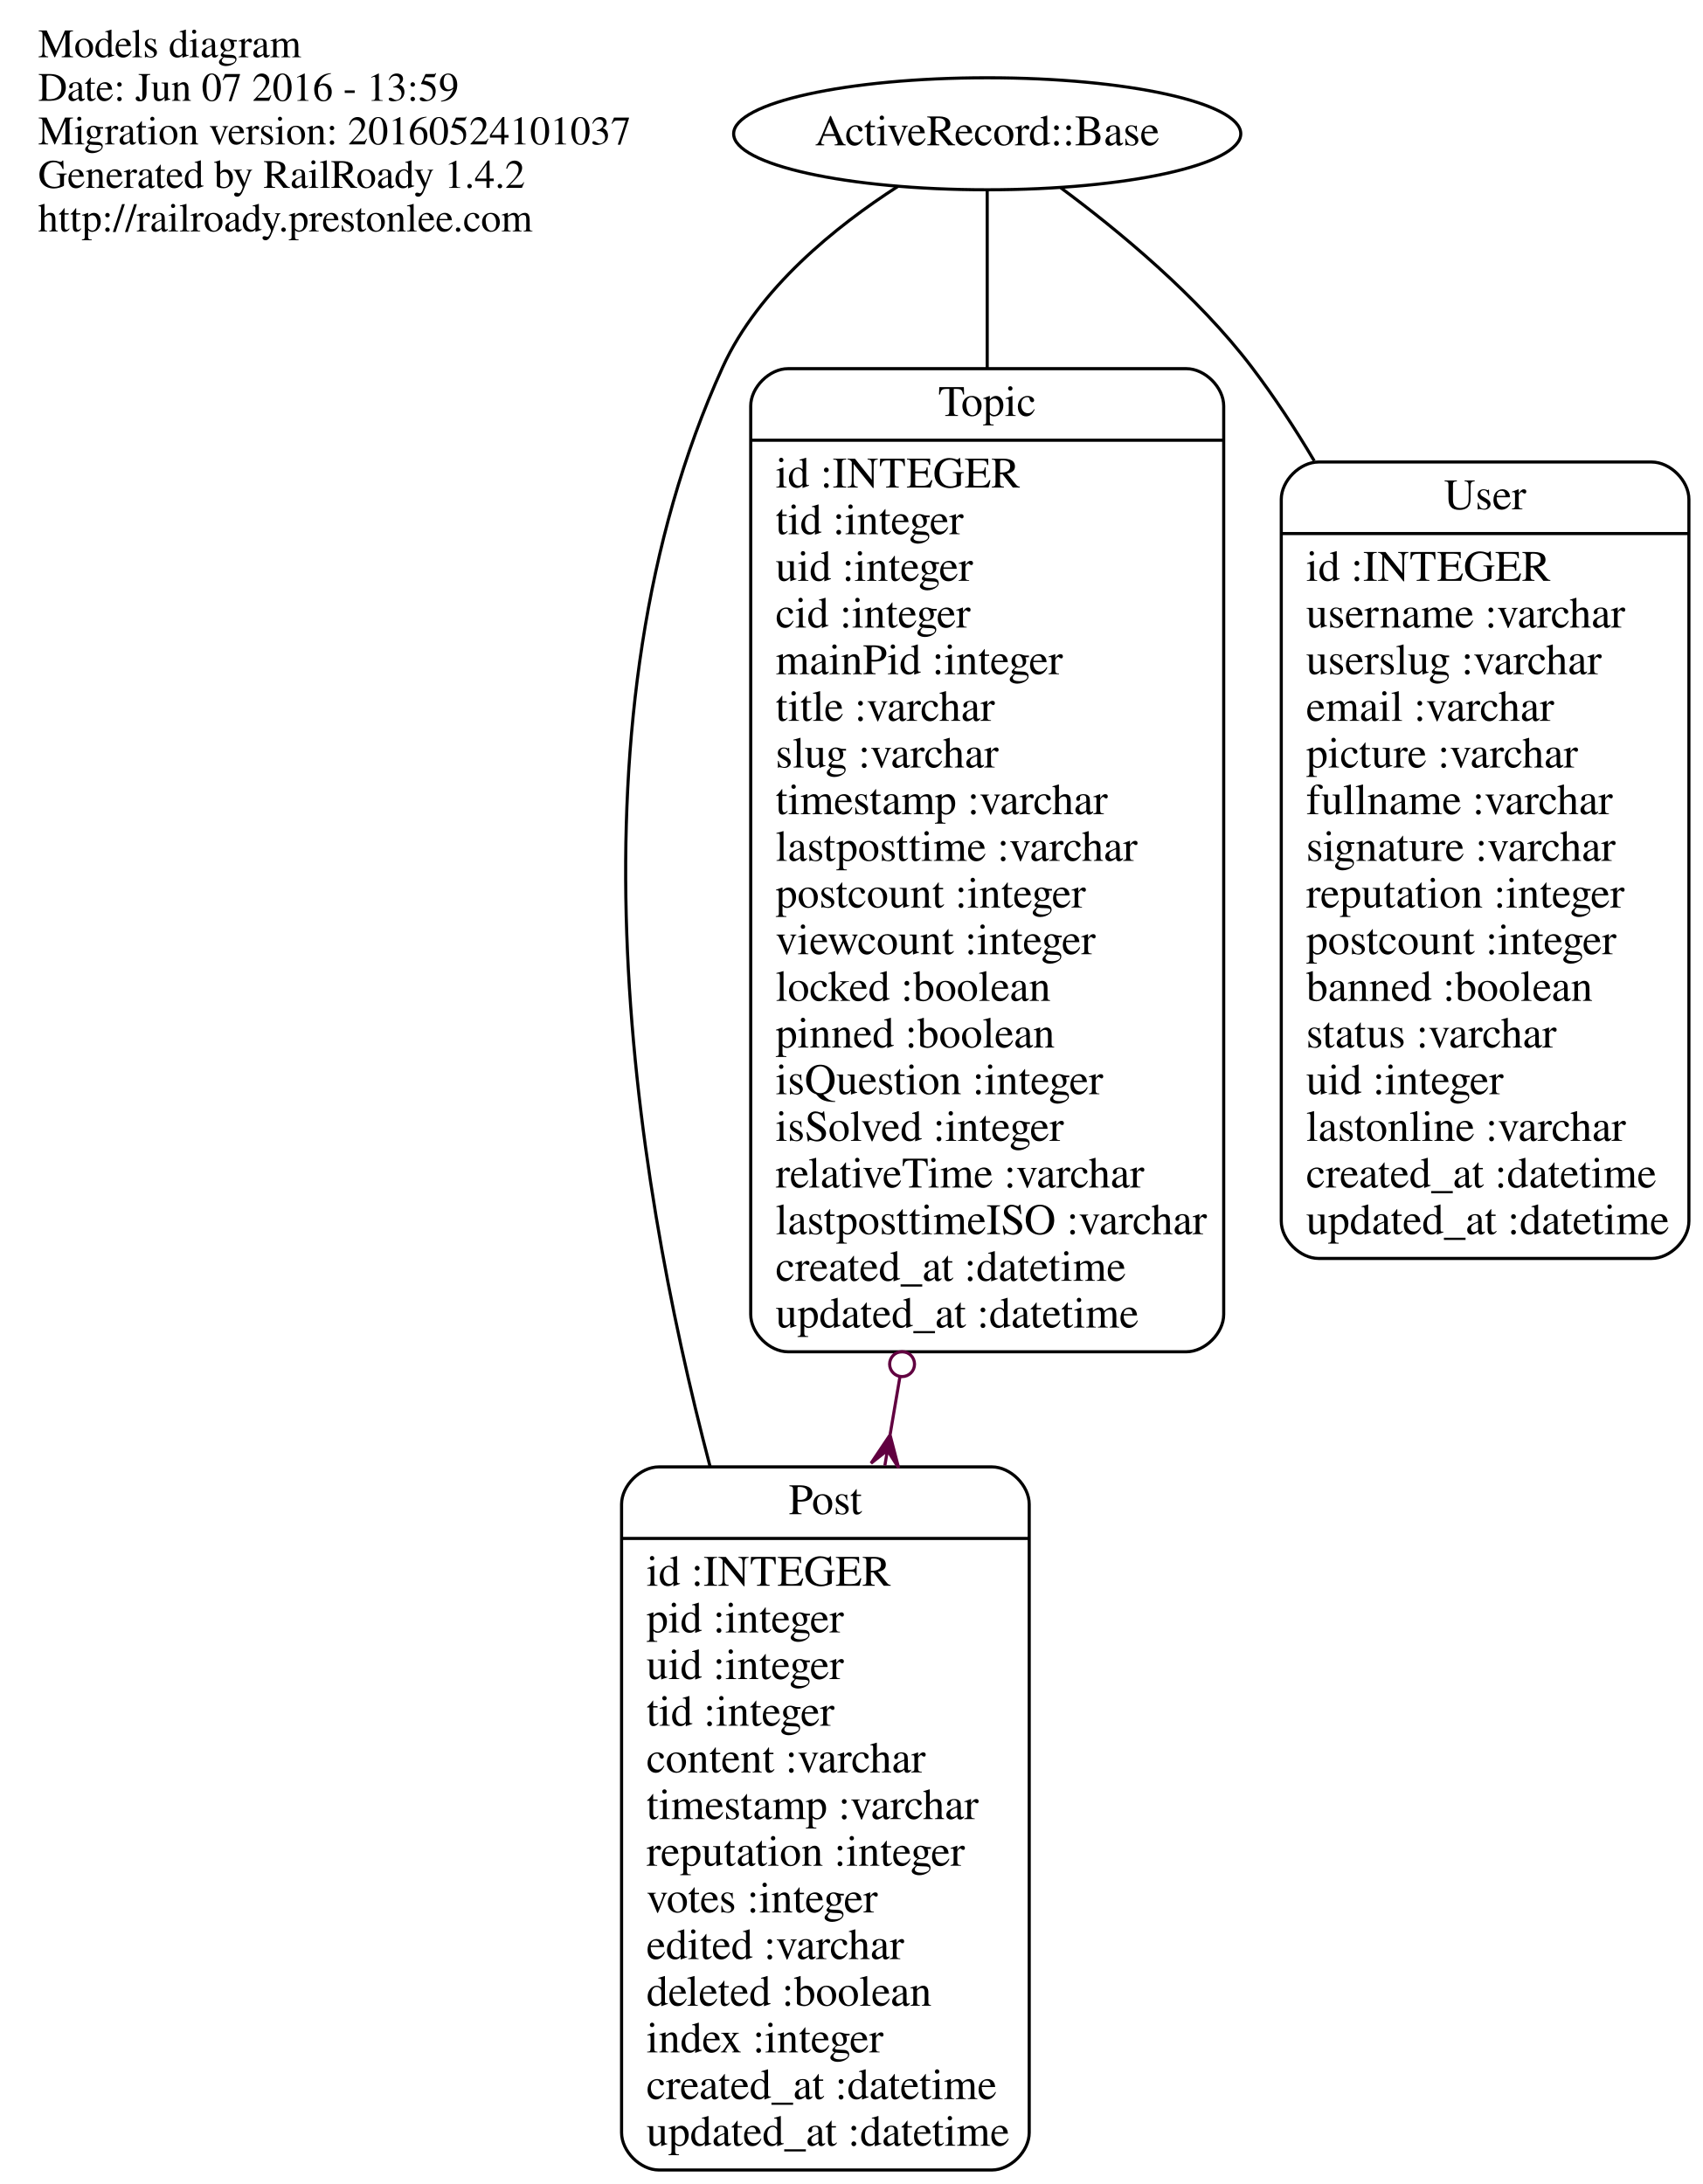
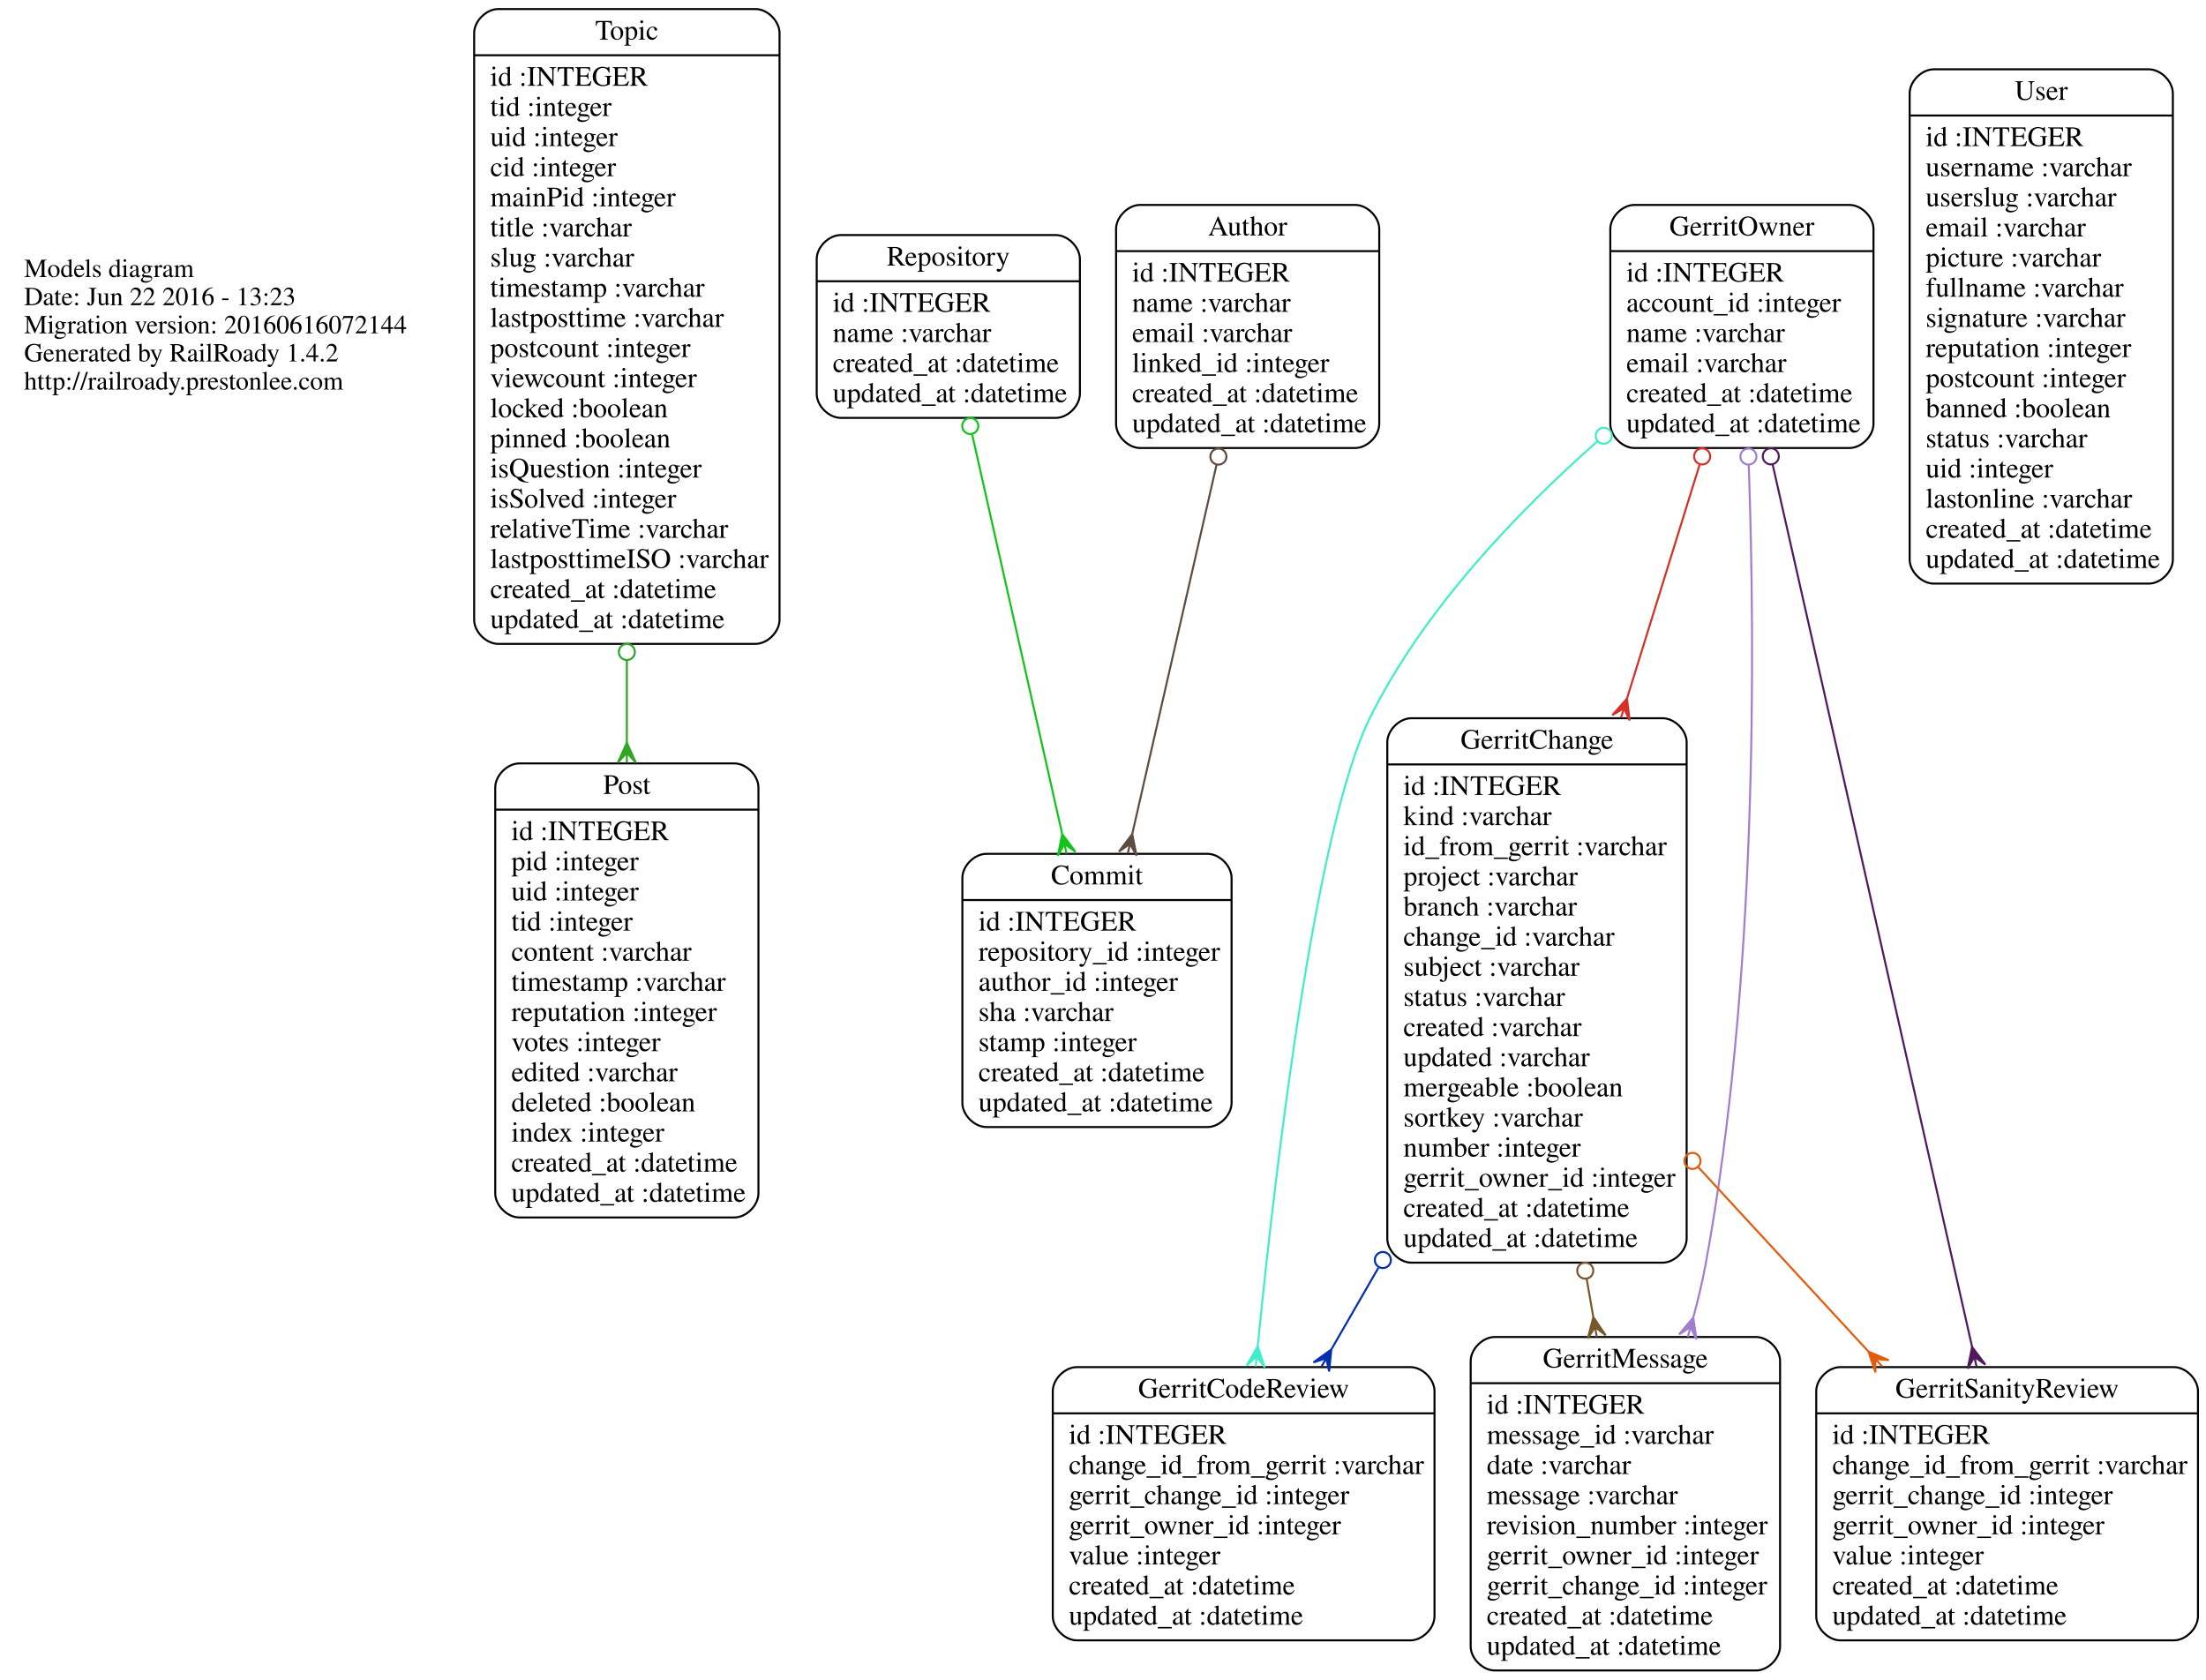
- <svg xmlns="http://www.w3.org/2000/svg" width="547pt" height="702pt" viewBox="0.00 0.00 546.50 702.00">
-   <g id="graph0" class="graph" transform="scale(1 1) rotate(0) translate(4 698)">
-     <polygon fill="none" stroke="none" points="-4,4 -4,-698 542.5,-698 542.5,4 -4,4" />
+ <svg xmlns="http://www.w3.org/2000/svg" width="1098pt" height="836pt" viewBox="0.00 0.00 1098.00 836.00">
+   <g id="graph0" class="graph" transform="scale(1 1) rotate(0) translate(4 832)">
+     <polygon fill="none" stroke="none" points="-4,4 -4,-832 1094,-832 1094,4 -4,4" />
    <g id="node1" class="node">
-       <text text-anchor="start" x="8" y="-679.6" font-family="Times,serif" font-size="13.00">Models diagram</text>
-       <text text-anchor="start" x="8" y="-665.6" font-family="Times,serif" font-size="13.00">Date: Jun 07 2016 - 13:59</text>
-       <text text-anchor="start" x="8" y="-651.6" font-family="Times,serif" font-size="13.00">Migration version: 20160524101037</text>
-       <text text-anchor="start" x="8" y="-637.6" font-family="Times,serif" font-size="13.00">Generated by RailRoady 1.4.2</text>
-       <text text-anchor="start" x="8" y="-623.6" font-family="Times,serif" font-size="13.00">http://railroady.prestonlee.com</text>
+       <text text-anchor="start" x="8" y="-694.1" font-family="Times,serif" font-size="13.00">Models diagram</text>
+       <text text-anchor="start" x="8" y="-680.1" font-family="Times,serif" font-size="13.00">Date: Jun 22 2016 - 13:23</text>
+       <text text-anchor="start" x="8" y="-666.1" font-family="Times,serif" font-size="13.00">Migration version: 20160616072144</text>
+       <text text-anchor="start" x="8" y="-652.1" font-family="Times,serif" font-size="13.00">Generated by RailRoady 1.4.2</text>
+       <text text-anchor="start" x="8" y="-638.1" font-family="Times,serif" font-size="13.00">http://railroady.prestonlee.com</text>
    </g>
    <g id="node2" class="node">
-       <path fill="none" stroke="black" d="M207.5,-0.5C207.5,-0.5 314.5,-0.5 314.5,-0.5 320.5,-0.5 326.5,-6.5 326.5,-12.5 326.5,-12.5 326.5,-214.5 326.5,-214.5 326.5,-220.5 320.5,-226.5 314.5,-226.5 314.5,-226.5 207.5,-226.5 207.5,-226.5 201.5,-226.5 195.5,-220.5 195.5,-214.5 195.5,-214.5 195.5,-12.5 195.5,-12.5 195.5,-6.5 201.5,-0.5 207.5,-0.5" />
-       <text text-anchor="middle" x="261" y="-211.3" font-family="Times,serif" font-size="14.00">Post</text>
-       <polyline fill="none" stroke="black" points="195.5,-203.5 326.5,-203.5 " />
-       <text text-anchor="start" x="203.5" y="-188.3" font-family="Times,serif" font-size="14.00">id :INTEGER</text>
-       <text text-anchor="start" x="203.5" y="-173.3" font-family="Times,serif" font-size="14.00">pid :integer</text>
-       <text text-anchor="start" x="203.5" y="-158.3" font-family="Times,serif" font-size="14.00">uid :integer</text>
-       <text text-anchor="start" x="203.5" y="-143.3" font-family="Times,serif" font-size="14.00">tid :integer</text>
-       <text text-anchor="start" x="203.5" y="-128.3" font-family="Times,serif" font-size="14.00">content :varchar</text>
-       <text text-anchor="start" x="203.5" y="-113.3" font-family="Times,serif" font-size="14.00">timestamp :varchar</text>
-       <text text-anchor="start" x="203.5" y="-98.3" font-family="Times,serif" font-size="14.00">reputation :integer</text>
-       <text text-anchor="start" x="203.5" y="-83.3" font-family="Times,serif" font-size="14.00">votes :integer</text>
-       <text text-anchor="start" x="203.5" y="-68.3" font-family="Times,serif" font-size="14.00">edited :varchar</text>
-       <text text-anchor="start" x="203.5" y="-53.3" font-family="Times,serif" font-size="14.00">deleted :boolean</text>
-       <text text-anchor="start" x="203.5" y="-38.3" font-family="Times,serif" font-size="14.00">index :integer</text>
-       <text text-anchor="start" x="203.5" y="-23.3" font-family="Times,serif" font-size="14.00">created_at :datetime</text>
-       <text text-anchor="start" x="203.5" y="-8.3" font-family="Times,serif" font-size="14.00">updated_at :datetime</text>
+       <path fill="none" stroke="black" d="M254.5,-226C254.5,-226 361.5,-226 361.5,-226 367.5,-226 373.5,-232 373.5,-238 373.5,-238 373.5,-440 373.5,-440 373.5,-446 367.5,-452 361.5,-452 361.5,-452 254.5,-452 254.5,-452 248.5,-452 242.5,-446 242.5,-440 242.5,-440 242.5,-238 242.5,-238 242.5,-232 248.5,-226 254.5,-226" />
+       <text text-anchor="middle" x="308" y="-436.8" font-family="Times,serif" font-size="14.00">Post</text>
+       <polyline fill="none" stroke="black" points="242.5,-429 373.5,-429 " />
+       <text text-anchor="start" x="250.5" y="-413.8" font-family="Times,serif" font-size="14.00">id :INTEGER</text>
+       <text text-anchor="start" x="250.5" y="-398.8" font-family="Times,serif" font-size="14.00">pid :integer</text>
+       <text text-anchor="start" x="250.5" y="-383.8" font-family="Times,serif" font-size="14.00">uid :integer</text>
+       <text text-anchor="start" x="250.5" y="-368.8" font-family="Times,serif" font-size="14.00">tid :integer</text>
+       <text text-anchor="start" x="250.5" y="-353.8" font-family="Times,serif" font-size="14.00">content :varchar</text>
+       <text text-anchor="start" x="250.5" y="-338.8" font-family="Times,serif" font-size="14.00">timestamp :varchar</text>
+       <text text-anchor="start" x="250.5" y="-323.8" font-family="Times,serif" font-size="14.00">reputation :integer</text>
+       <text text-anchor="start" x="250.5" y="-308.8" font-family="Times,serif" font-size="14.00">votes :integer</text>
+       <text text-anchor="start" x="250.5" y="-293.8" font-family="Times,serif" font-size="14.00">edited :varchar</text>
+       <text text-anchor="start" x="250.5" y="-278.8" font-family="Times,serif" font-size="14.00">deleted :boolean</text>
+       <text text-anchor="start" x="250.5" y="-263.8" font-family="Times,serif" font-size="14.00">index :integer</text>
+       <text text-anchor="start" x="250.5" y="-248.8" font-family="Times,serif" font-size="14.00">created_at :datetime</text>
+       <text text-anchor="start" x="250.5" y="-233.8" font-family="Times,serif" font-size="14.00">updated_at :datetime</text>
    </g>
    <g id="node3" class="node">
-       <path fill="none" stroke="black" d="M249,-263.5C249,-263.5 377,-263.5 377,-263.5 383,-263.5 389,-269.5 389,-275.5 389,-275.5 389,-567.5 389,-567.5 389,-573.5 383,-579.5 377,-579.5 377,-579.5 249,-579.5 249,-579.5 243,-579.5 237,-573.5 237,-567.5 237,-567.5 237,-275.5 237,-275.5 237,-269.5 243,-263.5 249,-263.5" />
-       <text text-anchor="middle" x="313" y="-564.3" font-family="Times,serif" font-size="14.00">Topic</text>
-       <polyline fill="none" stroke="black" points="237,-556.5 389,-556.5 " />
-       <text text-anchor="start" x="245" y="-541.3" font-family="Times,serif" font-size="14.00">id :INTEGER</text>
-       <text text-anchor="start" x="245" y="-526.3" font-family="Times,serif" font-size="14.00">tid :integer</text>
-       <text text-anchor="start" x="245" y="-511.3" font-family="Times,serif" font-size="14.00">uid :integer</text>
-       <text text-anchor="start" x="245" y="-496.3" font-family="Times,serif" font-size="14.00">cid :integer</text>
-       <text text-anchor="start" x="245" y="-481.3" font-family="Times,serif" font-size="14.00">mainPid :integer</text>
-       <text text-anchor="start" x="245" y="-466.3" font-family="Times,serif" font-size="14.00">title :varchar</text>
-       <text text-anchor="start" x="245" y="-451.3" font-family="Times,serif" font-size="14.00">slug :varchar</text>
-       <text text-anchor="start" x="245" y="-436.3" font-family="Times,serif" font-size="14.00">timestamp :varchar</text>
-       <text text-anchor="start" x="245" y="-421.3" font-family="Times,serif" font-size="14.00">lastposttime :varchar</text>
-       <text text-anchor="start" x="245" y="-406.3" font-family="Times,serif" font-size="14.00">postcount :integer</text>
-       <text text-anchor="start" x="245" y="-391.3" font-family="Times,serif" font-size="14.00">viewcount :integer</text>
-       <text text-anchor="start" x="245" y="-376.3" font-family="Times,serif" font-size="14.00">locked :boolean</text>
-       <text text-anchor="start" x="245" y="-361.3" font-family="Times,serif" font-size="14.00">pinned :boolean</text>
-       <text text-anchor="start" x="245" y="-346.3" font-family="Times,serif" font-size="14.00">isQuestion :integer</text>
-       <text text-anchor="start" x="245" y="-331.3" font-family="Times,serif" font-size="14.00">isSolved :integer</text>
-       <text text-anchor="start" x="245" y="-316.3" font-family="Times,serif" font-size="14.00">relativeTime :varchar</text>
-       <text text-anchor="start" x="245" y="-301.3" font-family="Times,serif" font-size="14.00">lastposttimeISO :varchar</text>
-       <text text-anchor="start" x="245" y="-286.3" font-family="Times,serif" font-size="14.00">created_at :datetime</text>
-       <text text-anchor="start" x="245" y="-271.3" font-family="Times,serif" font-size="14.00">updated_at :datetime</text>
+       <path fill="none" stroke="black" d="M414.5,-624C414.5,-624 521.5,-624 521.5,-624 527.5,-624 533.5,-630 533.5,-636 533.5,-636 533.5,-703 533.5,-703 533.5,-709 527.5,-715 521.5,-715 521.5,-715 414.5,-715 414.5,-715 408.5,-715 402.5,-709 402.5,-703 402.5,-703 402.5,-636 402.5,-636 402.5,-630 408.5,-624 414.5,-624" />
+       <text text-anchor="middle" x="468" y="-699.8" font-family="Times,serif" font-size="14.00">Repository</text>
+       <polyline fill="none" stroke="black" points="402.5,-692 533.5,-692 " />
+       <text text-anchor="start" x="410.5" y="-676.8" font-family="Times,serif" font-size="14.00">id :INTEGER</text>
+       <text text-anchor="start" x="410.5" y="-661.8" font-family="Times,serif" font-size="14.00">name :varchar</text>
+       <text text-anchor="start" x="410.5" y="-646.8" font-family="Times,serif" font-size="14.00">created_at :datetime</text>
+       <text text-anchor="start" x="410.5" y="-631.8" font-family="Times,serif" font-size="14.00">updated_at :datetime</text>
+     </g>
+     <g id="node6" class="node">
+       <path fill="none" stroke="black" d="M487,-271C487,-271 597,-271 597,-271 603,-271 609,-277 609,-283 609,-283 609,-395 609,-395 609,-401 603,-407 597,-407 597,-407 487,-407 487,-407 481,-407 475,-401 475,-395 475,-395 475,-283 475,-283 475,-277 481,-271 487,-271" />
+       <text text-anchor="middle" x="542" y="-391.8" font-family="Times,serif" font-size="14.00">Commit</text>
+       <polyline fill="none" stroke="black" points="475,-384 609,-384 " />
+       <text text-anchor="start" x="483" y="-368.8" font-family="Times,serif" font-size="14.00">id :INTEGER</text>
+       <text text-anchor="start" x="483" y="-353.8" font-family="Times,serif" font-size="14.00">repository_id :integer</text>
+       <text text-anchor="start" x="483" y="-338.8" font-family="Times,serif" font-size="14.00">author_id :integer</text>
+       <text text-anchor="start" x="483" y="-323.8" font-family="Times,serif" font-size="14.00">sha :varchar</text>
+       <text text-anchor="start" x="483" y="-308.8" font-family="Times,serif" font-size="14.00">stamp :integer</text>
+       <text text-anchor="start" x="483" y="-293.8" font-family="Times,serif" font-size="14.00">created_at :datetime</text>
+       <text text-anchor="start" x="483" y="-278.8" font-family="Times,serif" font-size="14.00">updated_at :datetime</text>
+     </g>
+     <g id="edge1" class="edge">
+       <path fill="none" stroke="#10c41a" d="M479.885,-615.74C491.986,-562.023 510.874,-478.174 524.647,-417.034" />
+       <ellipse fill="none" stroke="#10c41a" cx="478.936" cy="-619.953" rx="4" ry="4" />
+       <polygon fill="#10c41a" stroke="#10c41a" points="524.7,-416.799 531.287,-408.033 525.798,-411.921 526.897,-407.044 526.897,-407.044 526.897,-407.044 525.798,-411.921 522.507,-406.055 524.7,-416.799 524.7,-416.799" />
+     </g>
+     <g id="node4" class="node">
+       <path fill="none" stroke="black" d="M532,-15.5C532,-15.5 698,-15.5 698,-15.5 704,-15.5 710,-21.5 710,-27.5 710,-27.5 710,-139.5 710,-139.5 710,-145.5 704,-151.5 698,-151.5 698,-151.5 532,-151.5 532,-151.5 526,-151.5 520,-145.5 520,-139.5 520,-139.5 520,-27.5 520,-27.5 520,-21.5 526,-15.5 532,-15.5" />
+       <text text-anchor="middle" x="615" y="-136.3" font-family="Times,serif" font-size="14.00">GerritCodeReview</text>
+       <polyline fill="none" stroke="black" points="520,-128.5 710,-128.5 " />
+       <text text-anchor="start" x="528" y="-113.3" font-family="Times,serif" font-size="14.00">id :INTEGER</text>
+       <text text-anchor="start" x="528" y="-98.3" font-family="Times,serif" font-size="14.00">change_id_from_gerrit :varchar</text>
+       <text text-anchor="start" x="528" y="-83.3" font-family="Times,serif" font-size="14.00">gerrit_change_id :integer</text>
+       <text text-anchor="start" x="528" y="-68.3" font-family="Times,serif" font-size="14.00">gerrit_owner_id :integer</text>
+       <text text-anchor="start" x="528" y="-53.3" font-family="Times,serif" font-size="14.00">value :integer</text>
+       <text text-anchor="start" x="528" y="-38.3" font-family="Times,serif" font-size="14.00">created_at :datetime</text>
+       <text text-anchor="start" x="528" y="-23.3" font-family="Times,serif" font-size="14.00">updated_at :datetime</text>
+     </g>
+     <g id="node5" class="node">
+       <path fill="none" stroke="black" d="M244,-511.5C244,-511.5 372,-511.5 372,-511.5 378,-511.5 384,-517.5 384,-523.5 384,-523.5 384,-815.5 384,-815.5 384,-821.5 378,-827.5 372,-827.5 372,-827.5 244,-827.5 244,-827.5 238,-827.5 232,-821.5 232,-815.5 232,-815.5 232,-523.5 232,-523.5 232,-517.5 238,-511.5 244,-511.5" />
+       <text text-anchor="middle" x="308" y="-812.3" font-family="Times,serif" font-size="14.00">Topic</text>
+       <polyline fill="none" stroke="black" points="232,-804.5 384,-804.5 " />
+       <text text-anchor="start" x="240" y="-789.3" font-family="Times,serif" font-size="14.00">id :INTEGER</text>
+       <text text-anchor="start" x="240" y="-774.3" font-family="Times,serif" font-size="14.00">tid :integer</text>
+       <text text-anchor="start" x="240" y="-759.3" font-family="Times,serif" font-size="14.00">uid :integer</text>
+       <text text-anchor="start" x="240" y="-744.3" font-family="Times,serif" font-size="14.00">cid :integer</text>
+       <text text-anchor="start" x="240" y="-729.3" font-family="Times,serif" font-size="14.00">mainPid :integer</text>
+       <text text-anchor="start" x="240" y="-714.3" font-family="Times,serif" font-size="14.00">title :varchar</text>
+       <text text-anchor="start" x="240" y="-699.3" font-family="Times,serif" font-size="14.00">slug :varchar</text>
+       <text text-anchor="start" x="240" y="-684.3" font-family="Times,serif" font-size="14.00">timestamp :varchar</text>
+       <text text-anchor="start" x="240" y="-669.3" font-family="Times,serif" font-size="14.00">lastposttime :varchar</text>
+       <text text-anchor="start" x="240" y="-654.3" font-family="Times,serif" font-size="14.00">postcount :integer</text>
+       <text text-anchor="start" x="240" y="-639.3" font-family="Times,serif" font-size="14.00">viewcount :integer</text>
+       <text text-anchor="start" x="240" y="-624.3" font-family="Times,serif" font-size="14.00">locked :boolean</text>
+       <text text-anchor="start" x="240" y="-609.3" font-family="Times,serif" font-size="14.00">pinned :boolean</text>
+       <text text-anchor="start" x="240" y="-594.3" font-family="Times,serif" font-size="14.00">isQuestion :integer</text>
+       <text text-anchor="start" x="240" y="-579.3" font-family="Times,serif" font-size="14.00">isSolved :integer</text>
+       <text text-anchor="start" x="240" y="-564.3" font-family="Times,serif" font-size="14.00">relativeTime :varchar</text>
+       <text text-anchor="start" x="240" y="-549.3" font-family="Times,serif" font-size="14.00">lastposttimeISO :varchar</text>
+       <text text-anchor="start" x="240" y="-534.3" font-family="Times,serif" font-size="14.00">created_at :datetime</text>
+       <text text-anchor="start" x="240" y="-519.3" font-family="Times,serif" font-size="14.00">updated_at :datetime</text>
    </g>
    <g id="edge2" class="edge">
-       <path fill="none" stroke="#610040" d="M284.941,-255.385C283.896,-249.232 282.854,-243.104 281.824,-237.043" />
-       <ellipse fill="none" stroke="#610040" cx="285.644" cy="-259.523" rx="4" ry="4" />
-       <polygon fill="#610040" stroke="#610040" points="281.778,-236.771 284.539,-226.158 280.94,-231.842 280.103,-226.912 280.103,-226.912 280.103,-226.912 280.94,-231.842 275.666,-227.666 281.778,-236.771 281.778,-236.771" />
-     </g>
-     <g id="node4" class="node">
-       <path fill="none" stroke="black" d="M419.5,-293.5C419.5,-293.5 526.5,-293.5 526.5,-293.5 532.5,-293.5 538.5,-299.5 538.5,-305.5 538.5,-305.5 538.5,-537.5 538.5,-537.5 538.5,-543.5 532.5,-549.5 526.5,-549.5 526.5,-549.5 419.5,-549.5 419.5,-549.5 413.5,-549.5 407.5,-543.5 407.5,-537.5 407.5,-537.5 407.5,-305.5 407.5,-305.5 407.5,-299.5 413.5,-293.5 419.5,-293.5" />
-       <text text-anchor="middle" x="473" y="-534.3" font-family="Times,serif" font-size="14.00">User</text>
-       <polyline fill="none" stroke="black" points="407.5,-526.5 538.5,-526.5 " />
-       <text text-anchor="start" x="415.5" y="-511.3" font-family="Times,serif" font-size="14.00">id :INTEGER</text>
-       <text text-anchor="start" x="415.5" y="-496.3" font-family="Times,serif" font-size="14.00">username :varchar</text>
-       <text text-anchor="start" x="415.5" y="-481.3" font-family="Times,serif" font-size="14.00">userslug :varchar</text>
-       <text text-anchor="start" x="415.5" y="-466.3" font-family="Times,serif" font-size="14.00">email :varchar</text>
-       <text text-anchor="start" x="415.5" y="-451.3" font-family="Times,serif" font-size="14.00">picture :varchar</text>
-       <text text-anchor="start" x="415.5" y="-436.3" font-family="Times,serif" font-size="14.00">fullname :varchar</text>
-       <text text-anchor="start" x="415.5" y="-421.3" font-family="Times,serif" font-size="14.00">signature :varchar</text>
-       <text text-anchor="start" x="415.5" y="-406.3" font-family="Times,serif" font-size="14.00">reputation :integer</text>
-       <text text-anchor="start" x="415.5" y="-391.3" font-family="Times,serif" font-size="14.00">postcount :integer</text>
-       <text text-anchor="start" x="415.5" y="-376.3" font-family="Times,serif" font-size="14.00">banned :boolean</text>
-       <text text-anchor="start" x="415.5" y="-361.3" font-family="Times,serif" font-size="14.00">status :varchar</text>
-       <text text-anchor="start" x="415.5" y="-346.3" font-family="Times,serif" font-size="14.00">uid :integer</text>
-       <text text-anchor="start" x="415.5" y="-331.3" font-family="Times,serif" font-size="14.00">lastonline :varchar</text>
-       <text text-anchor="start" x="415.5" y="-316.3" font-family="Times,serif" font-size="14.00">created_at :datetime</text>
-       <text text-anchor="start" x="415.5" y="-301.3" font-family="Times,serif" font-size="14.00">updated_at :datetime</text>
-     </g>
-     <g id="node5" class="node">
-       <ellipse fill="none" stroke="black" cx="313" cy="-655" rx="81.486" ry="18" />
-       <text text-anchor="middle" x="313" y="-651.3" font-family="Times,serif" font-size="14.00">ActiveRecord::Base</text>
-     </g>
-     <g id="edge1" class="edge">
-       <path fill="none" stroke="black" d="M284.294,-638.089C264.406,-625.289 239.512,-605.286 228,-580 176.889,-467.736 198.244,-324.358 223.948,-226.582" />
+       <path fill="none" stroke="#2fa725" d="M308,-503.04C308,-489.36 308,-475.691 308,-462.413" />
+       <ellipse fill="none" stroke="#2fa725" cx="308" cy="-507.466" rx="4" ry="4" />
+       <polygon fill="#2fa725" stroke="#2fa725" points="308,-462.341 312.5,-452.341 308,-457.341 308,-452.341 308,-452.341 308,-452.341 308,-457.341 303.5,-452.341 308,-462.341 308,-462.341" />
+     </g>
+     <g id="node7" class="node">
+       <path fill="none" stroke="black" d="M740,-0.5C740,-0.5 870,-0.5 870,-0.5 876,-0.5 882,-6.5 882,-12.5 882,-12.5 882,-154.5 882,-154.5 882,-160.5 876,-166.5 870,-166.5 870,-166.5 740,-166.5 740,-166.5 734,-166.5 728,-160.5 728,-154.5 728,-154.5 728,-12.5 728,-12.5 728,-6.5 734,-0.5 740,-0.5" />
+       <text text-anchor="middle" x="805" y="-151.3" font-family="Times,serif" font-size="14.00">GerritMessage</text>
+       <polyline fill="none" stroke="black" points="728,-143.5 882,-143.5 " />
+       <text text-anchor="start" x="736" y="-128.3" font-family="Times,serif" font-size="14.00">id :INTEGER</text>
+       <text text-anchor="start" x="736" y="-113.3" font-family="Times,serif" font-size="14.00">message_id :varchar</text>
+       <text text-anchor="start" x="736" y="-98.3" font-family="Times,serif" font-size="14.00">date :varchar</text>
+       <text text-anchor="start" x="736" y="-83.3" font-family="Times,serif" font-size="14.00">message :varchar</text>
+       <text text-anchor="start" x="736" y="-68.3" font-family="Times,serif" font-size="14.00">revision_number :integer</text>
+       <text text-anchor="start" x="736" y="-53.3" font-family="Times,serif" font-size="14.00">gerrit_owner_id :integer</text>
+       <text text-anchor="start" x="736" y="-38.3" font-family="Times,serif" font-size="14.00">gerrit_change_id :integer</text>
+       <text text-anchor="start" x="736" y="-23.3" font-family="Times,serif" font-size="14.00">created_at :datetime</text>
+       <text text-anchor="start" x="736" y="-8.3" font-family="Times,serif" font-size="14.00">updated_at :datetime</text>
+     </g>
+     <g id="node8" class="node">
+       <path fill="none" stroke="black" d="M563.5,-609C563.5,-609 670.5,-609 670.5,-609 676.5,-609 682.5,-615 682.5,-621 682.5,-621 682.5,-718 682.5,-718 682.5,-724 676.5,-730 670.5,-730 670.5,-730 563.5,-730 563.5,-730 557.5,-730 551.5,-724 551.5,-718 551.5,-718 551.5,-621 551.5,-621 551.5,-615 557.5,-609 563.5,-609" />
+       <text text-anchor="middle" x="617" y="-714.8" font-family="Times,serif" font-size="14.00">Author</text>
+       <polyline fill="none" stroke="black" points="551.5,-707 682.5,-707 " />
+       <text text-anchor="start" x="559.5" y="-691.8" font-family="Times,serif" font-size="14.00">id :INTEGER</text>
+       <text text-anchor="start" x="559.5" y="-676.8" font-family="Times,serif" font-size="14.00">name :varchar</text>
+       <text text-anchor="start" x="559.5" y="-661.8" font-family="Times,serif" font-size="14.00">email :varchar</text>
+       <text text-anchor="start" x="559.5" y="-646.8" font-family="Times,serif" font-size="14.00">linked_id :integer</text>
+       <text text-anchor="start" x="559.5" y="-631.8" font-family="Times,serif" font-size="14.00">created_at :datetime</text>
+       <text text-anchor="start" x="559.5" y="-616.8" font-family="Times,serif" font-size="14.00">updated_at :datetime</text>
    </g>
    <g id="edge3" class="edge">
-       <path fill="none" stroke="black" d="M313,-636.977C313,-623.351 313,-602.737 313,-579.583" />
+       <path fill="none" stroke="#5e4c40" d="M601.542,-600.793C589.331,-547.311 572.287,-472.659 559.562,-416.922" />
+       <ellipse fill="none" stroke="#5e4c40" cx="602.441" cy="-604.73" rx="4" ry="4" />
+       <polygon fill="#5e4c40" stroke="#5e4c40" points="559.545,-416.845 561.706,-406.095 558.432,-411.971 557.319,-407.096 557.319,-407.096 557.319,-407.096 558.432,-411.971 552.932,-408.098 559.545,-416.845 559.545,-416.845" />
+     </g>
+     <g id="node9" class="node">
+       <path fill="none" stroke="black" d="M809.5,-609C809.5,-609 916.5,-609 916.5,-609 922.5,-609 928.5,-615 928.5,-621 928.5,-621 928.5,-718 928.5,-718 928.5,-724 922.5,-730 916.5,-730 916.5,-730 809.5,-730 809.5,-730 803.5,-730 797.5,-724 797.5,-718 797.5,-718 797.5,-621 797.5,-621 797.5,-615 803.5,-609 809.5,-609" />
+       <text text-anchor="middle" x="863" y="-714.8" font-family="Times,serif" font-size="14.00">GerritOwner</text>
+       <polyline fill="none" stroke="black" points="797.5,-707 928.5,-707 " />
+       <text text-anchor="start" x="805.5" y="-691.8" font-family="Times,serif" font-size="14.00">id :INTEGER</text>
+       <text text-anchor="start" x="805.5" y="-676.8" font-family="Times,serif" font-size="14.00">account_id :integer</text>
+       <text text-anchor="start" x="805.5" y="-661.8" font-family="Times,serif" font-size="14.00">name :varchar</text>
+       <text text-anchor="start" x="805.5" y="-646.8" font-family="Times,serif" font-size="14.00">email :varchar</text>
+       <text text-anchor="start" x="805.5" y="-631.8" font-family="Times,serif" font-size="14.00">created_at :datetime</text>
+       <text text-anchor="start" x="805.5" y="-616.8" font-family="Times,serif" font-size="14.00">updated_at :datetime</text>
+     </g>
+     <g id="edge5" class="edge">
+       <path fill="none" stroke="#3feec8" d="M790.941,-612.209C751.186,-577.111 704.616,-528.526 678,-475 651.348,-421.403 631.78,-259.715 622.007,-162.007" />
+       <ellipse fill="none" stroke="#3feec8" cx="794.245" cy="-615.094" rx="4" ry="4" />
+       <polygon fill="#3feec8" stroke="#3feec8" points="621.99,-161.833 625.485,-151.439 621.498,-156.857 621.006,-151.881 621.006,-151.881 621.006,-151.881 621.498,-156.857 616.528,-152.324 621.99,-161.833 621.99,-161.833" />
+     </g>
+     <g id="edge7" class="edge">
+       <path fill="none" stroke="#a27dd0" d="M866.407,-600.699C869.625,-509.477 870.697,-342.555 845,-203 843.383,-194.218 841.253,-185.2 838.817,-176.247" />
+       <ellipse fill="none" stroke="#a27dd0" cx="866.258" cy="-604.751" rx="4" ry="4" />
+       <polygon fill="#a27dd0" stroke="#a27dd0" points="838.801,-176.191 840.391,-165.341 837.432,-171.382 836.063,-166.573 836.063,-166.573 836.063,-166.573 837.432,-171.382 831.735,-167.805 838.801,-176.191 838.801,-176.191" />
+     </g>
+     <g id="node10" class="node">
+       <path fill="none" stroke="black" d="M698.5,-203.5C698.5,-203.5 823.5,-203.5 823.5,-203.5 829.5,-203.5 835.5,-209.5 835.5,-215.5 835.5,-215.5 835.5,-462.5 835.5,-462.5 835.5,-468.5 829.5,-474.5 823.5,-474.5 823.5,-474.5 698.5,-474.5 698.5,-474.5 692.5,-474.5 686.5,-468.5 686.5,-462.5 686.5,-462.5 686.5,-215.5 686.5,-215.5 686.5,-209.5 692.5,-203.5 698.5,-203.5" />
+       <text text-anchor="middle" x="761" y="-459.3" font-family="Times,serif" font-size="14.00">GerritChange</text>
+       <polyline fill="none" stroke="black" points="686.5,-451.5 835.5,-451.5 " />
+       <text text-anchor="start" x="694.5" y="-436.3" font-family="Times,serif" font-size="14.00">id :INTEGER</text>
+       <text text-anchor="start" x="694.5" y="-421.3" font-family="Times,serif" font-size="14.00">kind :varchar</text>
+       <text text-anchor="start" x="694.5" y="-406.3" font-family="Times,serif" font-size="14.00">id_from_gerrit :varchar</text>
+       <text text-anchor="start" x="694.5" y="-391.3" font-family="Times,serif" font-size="14.00">project :varchar</text>
+       <text text-anchor="start" x="694.5" y="-376.3" font-family="Times,serif" font-size="14.00">branch :varchar</text>
+       <text text-anchor="start" x="694.5" y="-361.3" font-family="Times,serif" font-size="14.00">change_id :varchar</text>
+       <text text-anchor="start" x="694.5" y="-346.3" font-family="Times,serif" font-size="14.00">subject :varchar</text>
+       <text text-anchor="start" x="694.5" y="-331.3" font-family="Times,serif" font-size="14.00">status :varchar</text>
+       <text text-anchor="start" x="694.5" y="-316.3" font-family="Times,serif" font-size="14.00">created :varchar</text>
+       <text text-anchor="start" x="694.5" y="-301.3" font-family="Times,serif" font-size="14.00">updated :varchar</text>
+       <text text-anchor="start" x="694.5" y="-286.3" font-family="Times,serif" font-size="14.00">mergeable :boolean</text>
+       <text text-anchor="start" x="694.5" y="-271.3" font-family="Times,serif" font-size="14.00">sortkey :varchar</text>
+       <text text-anchor="start" x="694.5" y="-256.3" font-family="Times,serif" font-size="14.00">number :integer</text>
+       <text text-anchor="start" x="694.5" y="-241.3" font-family="Times,serif" font-size="14.00">gerrit_owner_id :integer</text>
+       <text text-anchor="start" x="694.5" y="-226.3" font-family="Times,serif" font-size="14.00">created_at :datetime</text>
+       <text text-anchor="start" x="694.5" y="-211.3" font-family="Times,serif" font-size="14.00">updated_at :datetime</text>
+     </g>
+     <g id="edge6" class="edge">
+       <path fill="none" stroke="#d63026" d="M841.9,-600.547C831.441,-566.862 818.388,-524.822 805.839,-484.409" />
+       <ellipse fill="none" stroke="#d63026" cx="843.224" cy="-604.81" rx="4" ry="4" />
+       <polygon fill="#d63026" stroke="#d63026" points="805.798,-484.276 807.13,-473.391 804.315,-479.501 802.833,-474.726 802.833,-474.726 802.833,-474.726 804.315,-479.501 798.535,-476.06 805.798,-484.276 805.798,-484.276" />
+     </g>
+     <g id="node12" class="node">
+       <path fill="none" stroke="black" d="M912,-15.5C912,-15.5 1078,-15.5 1078,-15.5 1084,-15.5 1090,-21.5 1090,-27.5 1090,-27.5 1090,-139.5 1090,-139.5 1090,-145.5 1084,-151.5 1078,-151.5 1078,-151.5 912,-151.5 912,-151.5 906,-151.5 900,-145.5 900,-139.5 900,-139.5 900,-27.5 900,-27.5 900,-21.5 906,-15.5 912,-15.5" />
+       <text text-anchor="middle" x="995" y="-136.3" font-family="Times,serif" font-size="14.00">GerritSanityReview</text>
+       <polyline fill="none" stroke="black" points="900,-128.5 1090,-128.5 " />
+       <text text-anchor="start" x="908" y="-113.3" font-family="Times,serif" font-size="14.00">id :INTEGER</text>
+       <text text-anchor="start" x="908" y="-98.3" font-family="Times,serif" font-size="14.00">change_id_from_gerrit :varchar</text>
+       <text text-anchor="start" x="908" y="-83.3" font-family="Times,serif" font-size="14.00">gerrit_change_id :integer</text>
+       <text text-anchor="start" x="908" y="-68.3" font-family="Times,serif" font-size="14.00">gerrit_owner_id :integer</text>
+       <text text-anchor="start" x="908" y="-53.3" font-family="Times,serif" font-size="14.00">value :integer</text>
+       <text text-anchor="start" x="908" y="-38.3" font-family="Times,serif" font-size="14.00">created_at :datetime</text>
+       <text text-anchor="start" x="908" y="-23.3" font-family="Times,serif" font-size="14.00">updated_at :datetime</text>
    </g>
    <g id="edge4" class="edge">
-       <path fill="none" stroke="black" d="M336.647,-637.636C355.162,-623.906 380.607,-602.906 398,-580 405.143,-570.593 411.85,-560.397 418.089,-549.871" />
+       <path fill="none" stroke="#4e1a5b" d="M878.293,-600.841C903.006,-491.506 951.572,-276.636 977.581,-161.565" />
+       <ellipse fill="none" stroke="#4e1a5b" cx="877.388" cy="-604.845" rx="4" ry="4" />
+       <polygon fill="#4e1a5b" stroke="#4e1a5b" points="977.592,-161.517 984.186,-152.755 978.694,-156.64 979.797,-151.763 979.797,-151.763 979.797,-151.763 978.694,-156.64 975.407,-150.771 977.592,-161.517 977.592,-161.517" />
+     </g>
+     <g id="edge10" class="edge">
+       <path fill="none" stroke="#0030ad" d="M682.058,-200.933C674.049,-187.028 666.137,-173.289 658.709,-160.392" />
+       <ellipse fill="none" stroke="#0030ad" cx="684.293" cy="-204.813" rx="4" ry="4" />
+       <polygon fill="#0030ad" stroke="#0030ad" points="658.64,-160.272 657.549,-149.361 656.145,-155.94 653.649,-151.607 653.649,-151.607 653.649,-151.607 656.145,-155.94 649.75,-153.853 658.64,-160.272 658.64,-160.272" />
+     </g>
+     <g id="edge8" class="edge">
+       <path fill="none" stroke="#77582a" d="M785.729,-195.526C786.826,-189.209 787.913,-182.945 788.98,-176.799" />
+       <ellipse fill="none" stroke="#77582a" cx="785.037" cy="-199.515" rx="4" ry="4" />
+       <polygon fill="#77582a" stroke="#77582a" points="789.044,-176.428 795.188,-167.345 789.899,-171.502 790.754,-166.576 790.754,-166.576 790.754,-166.576 789.899,-171.502 786.32,-165.806 789.044,-176.428 789.044,-176.428" />
+     </g>
+     <g id="edge9" class="edge">
+       <path fill="none" stroke="#e15b0a" d="M841.23,-251.084C868.718,-221.305 899.221,-188.261 925.764,-159.506" />
+       <ellipse fill="none" stroke="#e15b0a" cx="838.396" cy="-254.155" rx="4" ry="4" />
+       <polygon fill="#e15b0a" stroke="#e15b0a" points="925.997,-159.253 936.086,-154.958 929.388,-155.579 932.78,-151.905 932.78,-151.905 932.78,-151.905 929.388,-155.579 929.473,-148.853 925.997,-159.253 925.997,-159.253" />
+     </g>
+     <g id="node11" class="node">
+       <path fill="none" stroke="black" d="M958.5,-541.5C958.5,-541.5 1065.5,-541.5 1065.5,-541.5 1071.5,-541.5 1077.5,-547.5 1077.5,-553.5 1077.5,-553.5 1077.5,-785.5 1077.5,-785.5 1077.5,-791.5 1071.5,-797.5 1065.5,-797.5 1065.5,-797.5 958.5,-797.5 958.5,-797.5 952.5,-797.5 946.5,-791.5 946.5,-785.5 946.5,-785.5 946.5,-553.5 946.5,-553.5 946.5,-547.5 952.5,-541.5 958.5,-541.5" />
+       <text text-anchor="middle" x="1012" y="-782.3" font-family="Times,serif" font-size="14.00">User</text>
+       <polyline fill="none" stroke="black" points="946.5,-774.5 1077.5,-774.5 " />
+       <text text-anchor="start" x="954.5" y="-759.3" font-family="Times,serif" font-size="14.00">id :INTEGER</text>
+       <text text-anchor="start" x="954.5" y="-744.3" font-family="Times,serif" font-size="14.00">username :varchar</text>
+       <text text-anchor="start" x="954.5" y="-729.3" font-family="Times,serif" font-size="14.00">userslug :varchar</text>
+       <text text-anchor="start" x="954.5" y="-714.3" font-family="Times,serif" font-size="14.00">email :varchar</text>
+       <text text-anchor="start" x="954.5" y="-699.3" font-family="Times,serif" font-size="14.00">picture :varchar</text>
+       <text text-anchor="start" x="954.5" y="-684.3" font-family="Times,serif" font-size="14.00">fullname :varchar</text>
+       <text text-anchor="start" x="954.5" y="-669.3" font-family="Times,serif" font-size="14.00">signature :varchar</text>
+       <text text-anchor="start" x="954.5" y="-654.3" font-family="Times,serif" font-size="14.00">reputation :integer</text>
+       <text text-anchor="start" x="954.5" y="-639.3" font-family="Times,serif" font-size="14.00">postcount :integer</text>
+       <text text-anchor="start" x="954.5" y="-624.3" font-family="Times,serif" font-size="14.00">banned :boolean</text>
+       <text text-anchor="start" x="954.5" y="-609.3" font-family="Times,serif" font-size="14.00">status :varchar</text>
+       <text text-anchor="start" x="954.5" y="-594.3" font-family="Times,serif" font-size="14.00">uid :integer</text>
+       <text text-anchor="start" x="954.5" y="-579.3" font-family="Times,serif" font-size="14.00">lastonline :varchar</text>
+       <text text-anchor="start" x="954.5" y="-564.3" font-family="Times,serif" font-size="14.00">created_at :datetime</text>
+       <text text-anchor="start" x="954.5" y="-549.3" font-family="Times,serif" font-size="14.00">updated_at :datetime</text>
    </g>
  </g>
</svg>
